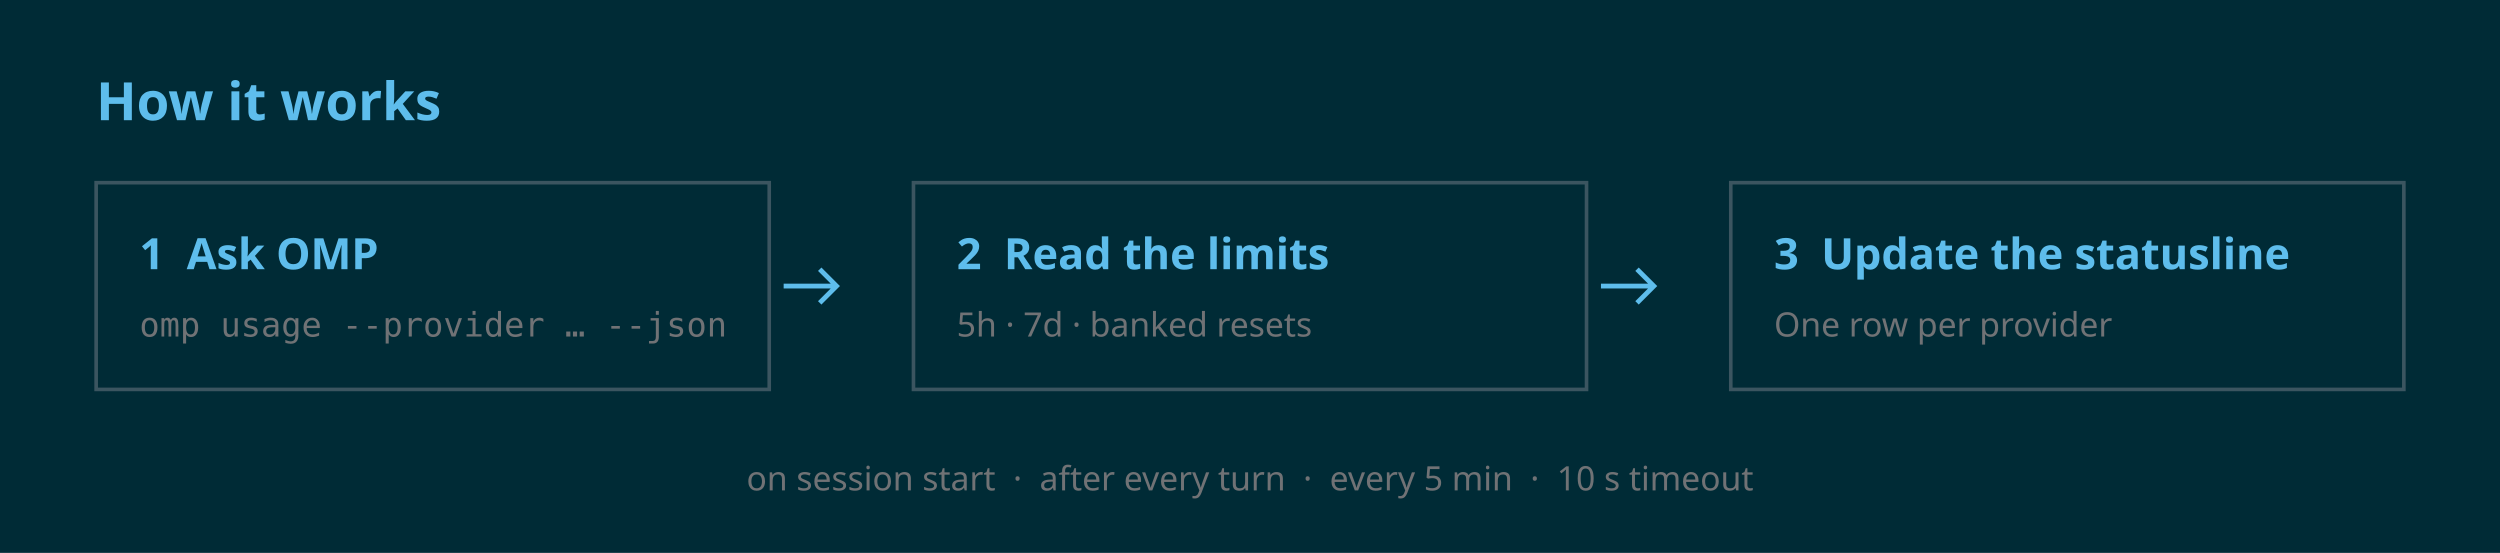
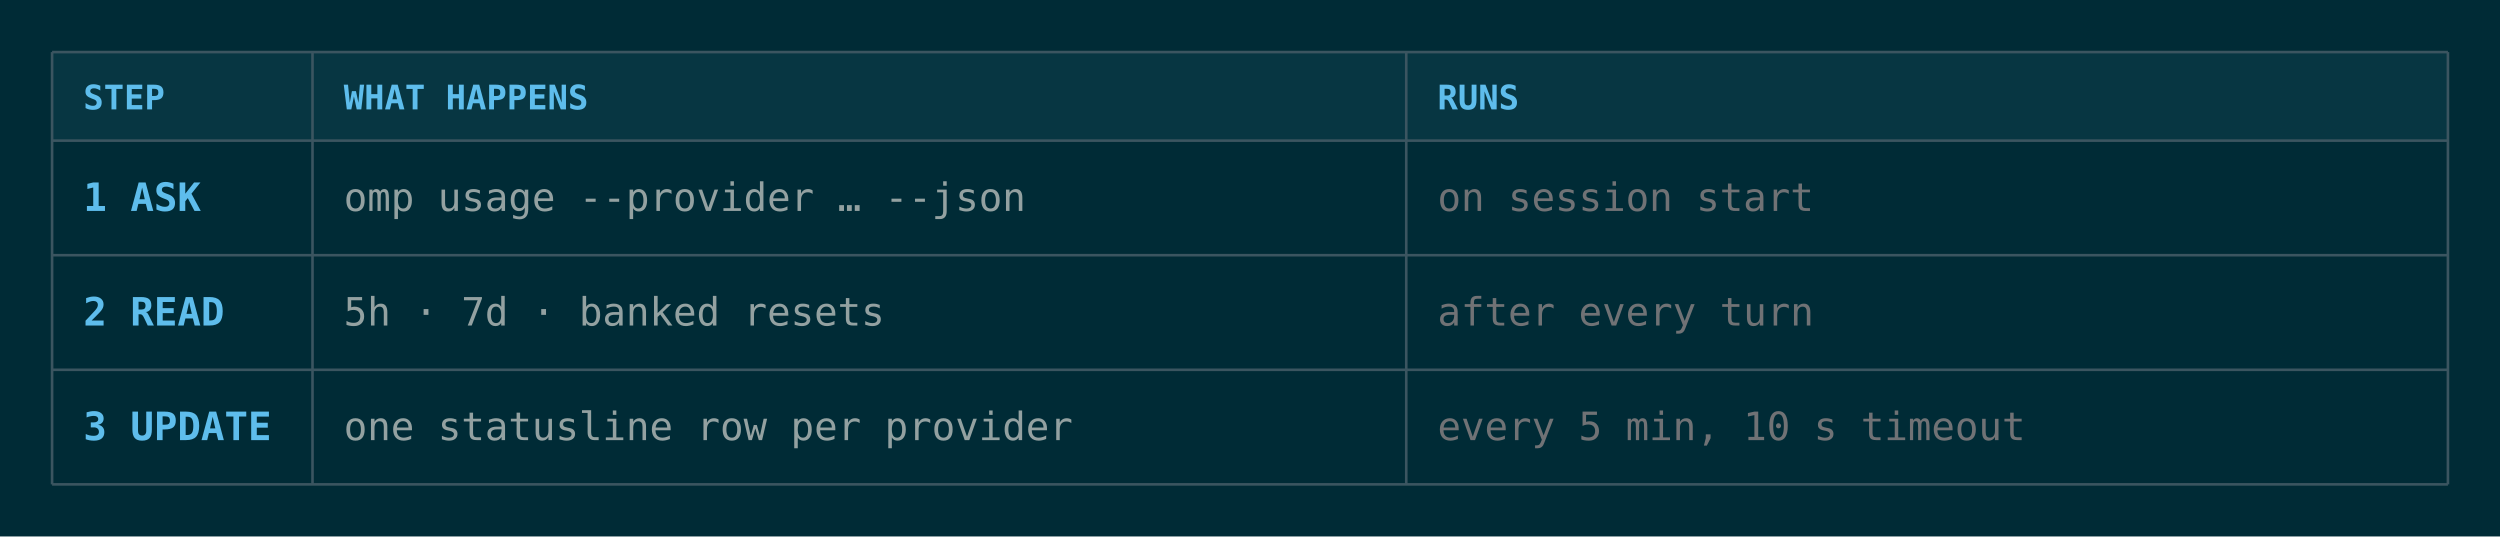
- <svg xmlns="http://www.w3.org/2000/svg" viewBox="0 0 1040 230" width="1040" height="230" role="img" aria-labelledby="t">
-   <rect width="1040" height="230" fill="#002b36" />
-   <text x="40" y="50" font-family="'Segoe UI',system-ui,-apple-system,sans-serif" font-size="22" font-weight="600" fill="#5ebdec" text-anchor="start" xml:space="preserve">How it works</text>
-   <rect x="40" y="76" width="280" height="86" fill="none" stroke="#3b5560" stroke-width="1.5" />
-   <text x="58" y="112" font-family="'Segoe UI',system-ui,-apple-system,sans-serif" font-size="18" font-weight="600" fill="#5ebdec" text-anchor="start" xml:space="preserve">1  Ask OMP</text>
-   <text x="58" y="140" font-family="Consolas,'Cascadia Mono','SF Mono',Menlo,monospace" font-size="14" font-weight="400" fill="#707275" text-anchor="start" xml:space="preserve">omp usage --provider … --json</text>
-   <rect x="380" y="76" width="280" height="86" fill="none" stroke="#3b5560" stroke-width="1.5" />
-   <text x="398" y="112" font-family="'Segoe UI',system-ui,-apple-system,sans-serif" font-size="18" font-weight="600" fill="#5ebdec" text-anchor="start" xml:space="preserve">2  Read the limits</text>
-   <text x="398" y="140" font-family="'Segoe UI',system-ui,-apple-system,sans-serif" font-size="14" font-weight="400" fill="#707275" text-anchor="start" xml:space="preserve">5h · 7d · banked resets</text>
-   <rect x="720" y="76" width="280" height="86" fill="none" stroke="#3b5560" stroke-width="1.5" />
-   <text x="738" y="112" font-family="'Segoe UI',system-ui,-apple-system,sans-serif" font-size="18" font-weight="600" fill="#5ebdec" text-anchor="start" xml:space="preserve">3  Update the statusline</text>
-   <text x="738" y="140" font-family="'Segoe UI',system-ui,-apple-system,sans-serif" font-size="14" font-weight="400" fill="#707275" text-anchor="start" xml:space="preserve">One row per provider</text>
-   <path d="M326 119 h22 m-7 -7 l7 7 l-7 7" fill="none" stroke="#5ebdec" stroke-width="2" />
-   <path d="M666 119 h22 m-7 -7 l7 7 l-7 7" fill="none" stroke="#5ebdec" stroke-width="2" />
-   <text x="520" y="204" font-family="'Segoe UI',system-ui,-apple-system,sans-serif" font-size="14" font-weight="400" fill="#707275" text-anchor="middle" xml:space="preserve">on session start  ·  after every turn  ·  every 5 min  ·  10 s timeout</text>
+ <svg xmlns="http://www.w3.org/2000/svg" viewBox="0 0 960 206" width="960" height="206" role="img" aria-labelledby="t">
+   <rect width="960" height="206" fill="#002b36" />
+   <rect x="20" y="20" width="920" height="34" fill="#073642" />
+   <text x="32" y="42" font-family="Consolas,'Cascadia Mono','SF Mono',Menlo,monospace" font-size="13" font-weight="600" fill="#5ebdec" text-anchor="start" xml:space="preserve">STEP</text>
+   <text x="132" y="42" font-family="Consolas,'Cascadia Mono','SF Mono',Menlo,monospace" font-size="13" font-weight="600" fill="#5ebdec" text-anchor="start" xml:space="preserve">WHAT HAPPENS</text>
+   <text x="552" y="42" font-family="Consolas,'Cascadia Mono','SF Mono',Menlo,monospace" font-size="13" font-weight="600" fill="#5ebdec" text-anchor="start" xml:space="preserve">RUNS</text>
+   <text x="32" y="81.0" font-family="Consolas,'Cascadia Mono','SF Mono',Menlo,monospace" font-size="15" font-weight="600" fill="#5ebdec" text-anchor="start" xml:space="preserve">1 ASK</text>
+   <text x="132" y="81.0" font-family="Consolas,'Cascadia Mono','SF Mono',Menlo,monospace" font-size="15" font-weight="400" fill="#93a1a1" text-anchor="start" xml:space="preserve">omp usage --provider … --json</text>
+   <text x="552" y="81.0" font-family="Consolas,'Cascadia Mono','SF Mono',Menlo,monospace" font-size="15" font-weight="400" fill="#707275" text-anchor="start" xml:space="preserve">on session start</text>
+   <text x="32" y="125.0" font-family="Consolas,'Cascadia Mono','SF Mono',Menlo,monospace" font-size="15" font-weight="600" fill="#5ebdec" text-anchor="start" xml:space="preserve">2 READ</text>
+   <text x="132" y="125.0" font-family="Consolas,'Cascadia Mono','SF Mono',Menlo,monospace" font-size="15" font-weight="400" fill="#93a1a1" text-anchor="start" xml:space="preserve">5h · 7d · banked resets</text>
+   <text x="552" y="125.0" font-family="Consolas,'Cascadia Mono','SF Mono',Menlo,monospace" font-size="15" font-weight="400" fill="#707275" text-anchor="start" xml:space="preserve">after every turn</text>
+   <text x="32" y="169.0" font-family="Consolas,'Cascadia Mono','SF Mono',Menlo,monospace" font-size="15" font-weight="600" fill="#5ebdec" text-anchor="start" xml:space="preserve">3 UPDATE</text>
+   <text x="132" y="169.0" font-family="Consolas,'Cascadia Mono','SF Mono',Menlo,monospace" font-size="15" font-weight="400" fill="#93a1a1" text-anchor="start" xml:space="preserve">one statusline row per provider</text>
+   <text x="552" y="169.0" font-family="Consolas,'Cascadia Mono','SF Mono',Menlo,monospace" font-size="15" font-weight="400" fill="#707275" text-anchor="start" xml:space="preserve">every 5 min, 10 s timeout</text>
+   <line x1="20" y1="20" x2="940" y2="20" stroke="#3b5560" />
+   <line x1="20" y1="54" x2="940" y2="54" stroke="#3b5560" />
+   <line x1="20" y1="98" x2="940" y2="98" stroke="#3b5560" />
+   <line x1="20" y1="142" x2="940" y2="142" stroke="#3b5560" />
+   <line x1="20" y1="186" x2="940" y2="186" stroke="#3b5560" />
+   <line x1="20" y1="20" x2="20" y2="186" stroke="#3b5560" />
+   <line x1="120" y1="20" x2="120" y2="186" stroke="#3b5560" />
+   <line x1="540" y1="20" x2="540" y2="186" stroke="#3b5560" />
+   <line x1="940" y1="20" x2="940" y2="186" stroke="#3b5560" />
</svg>
